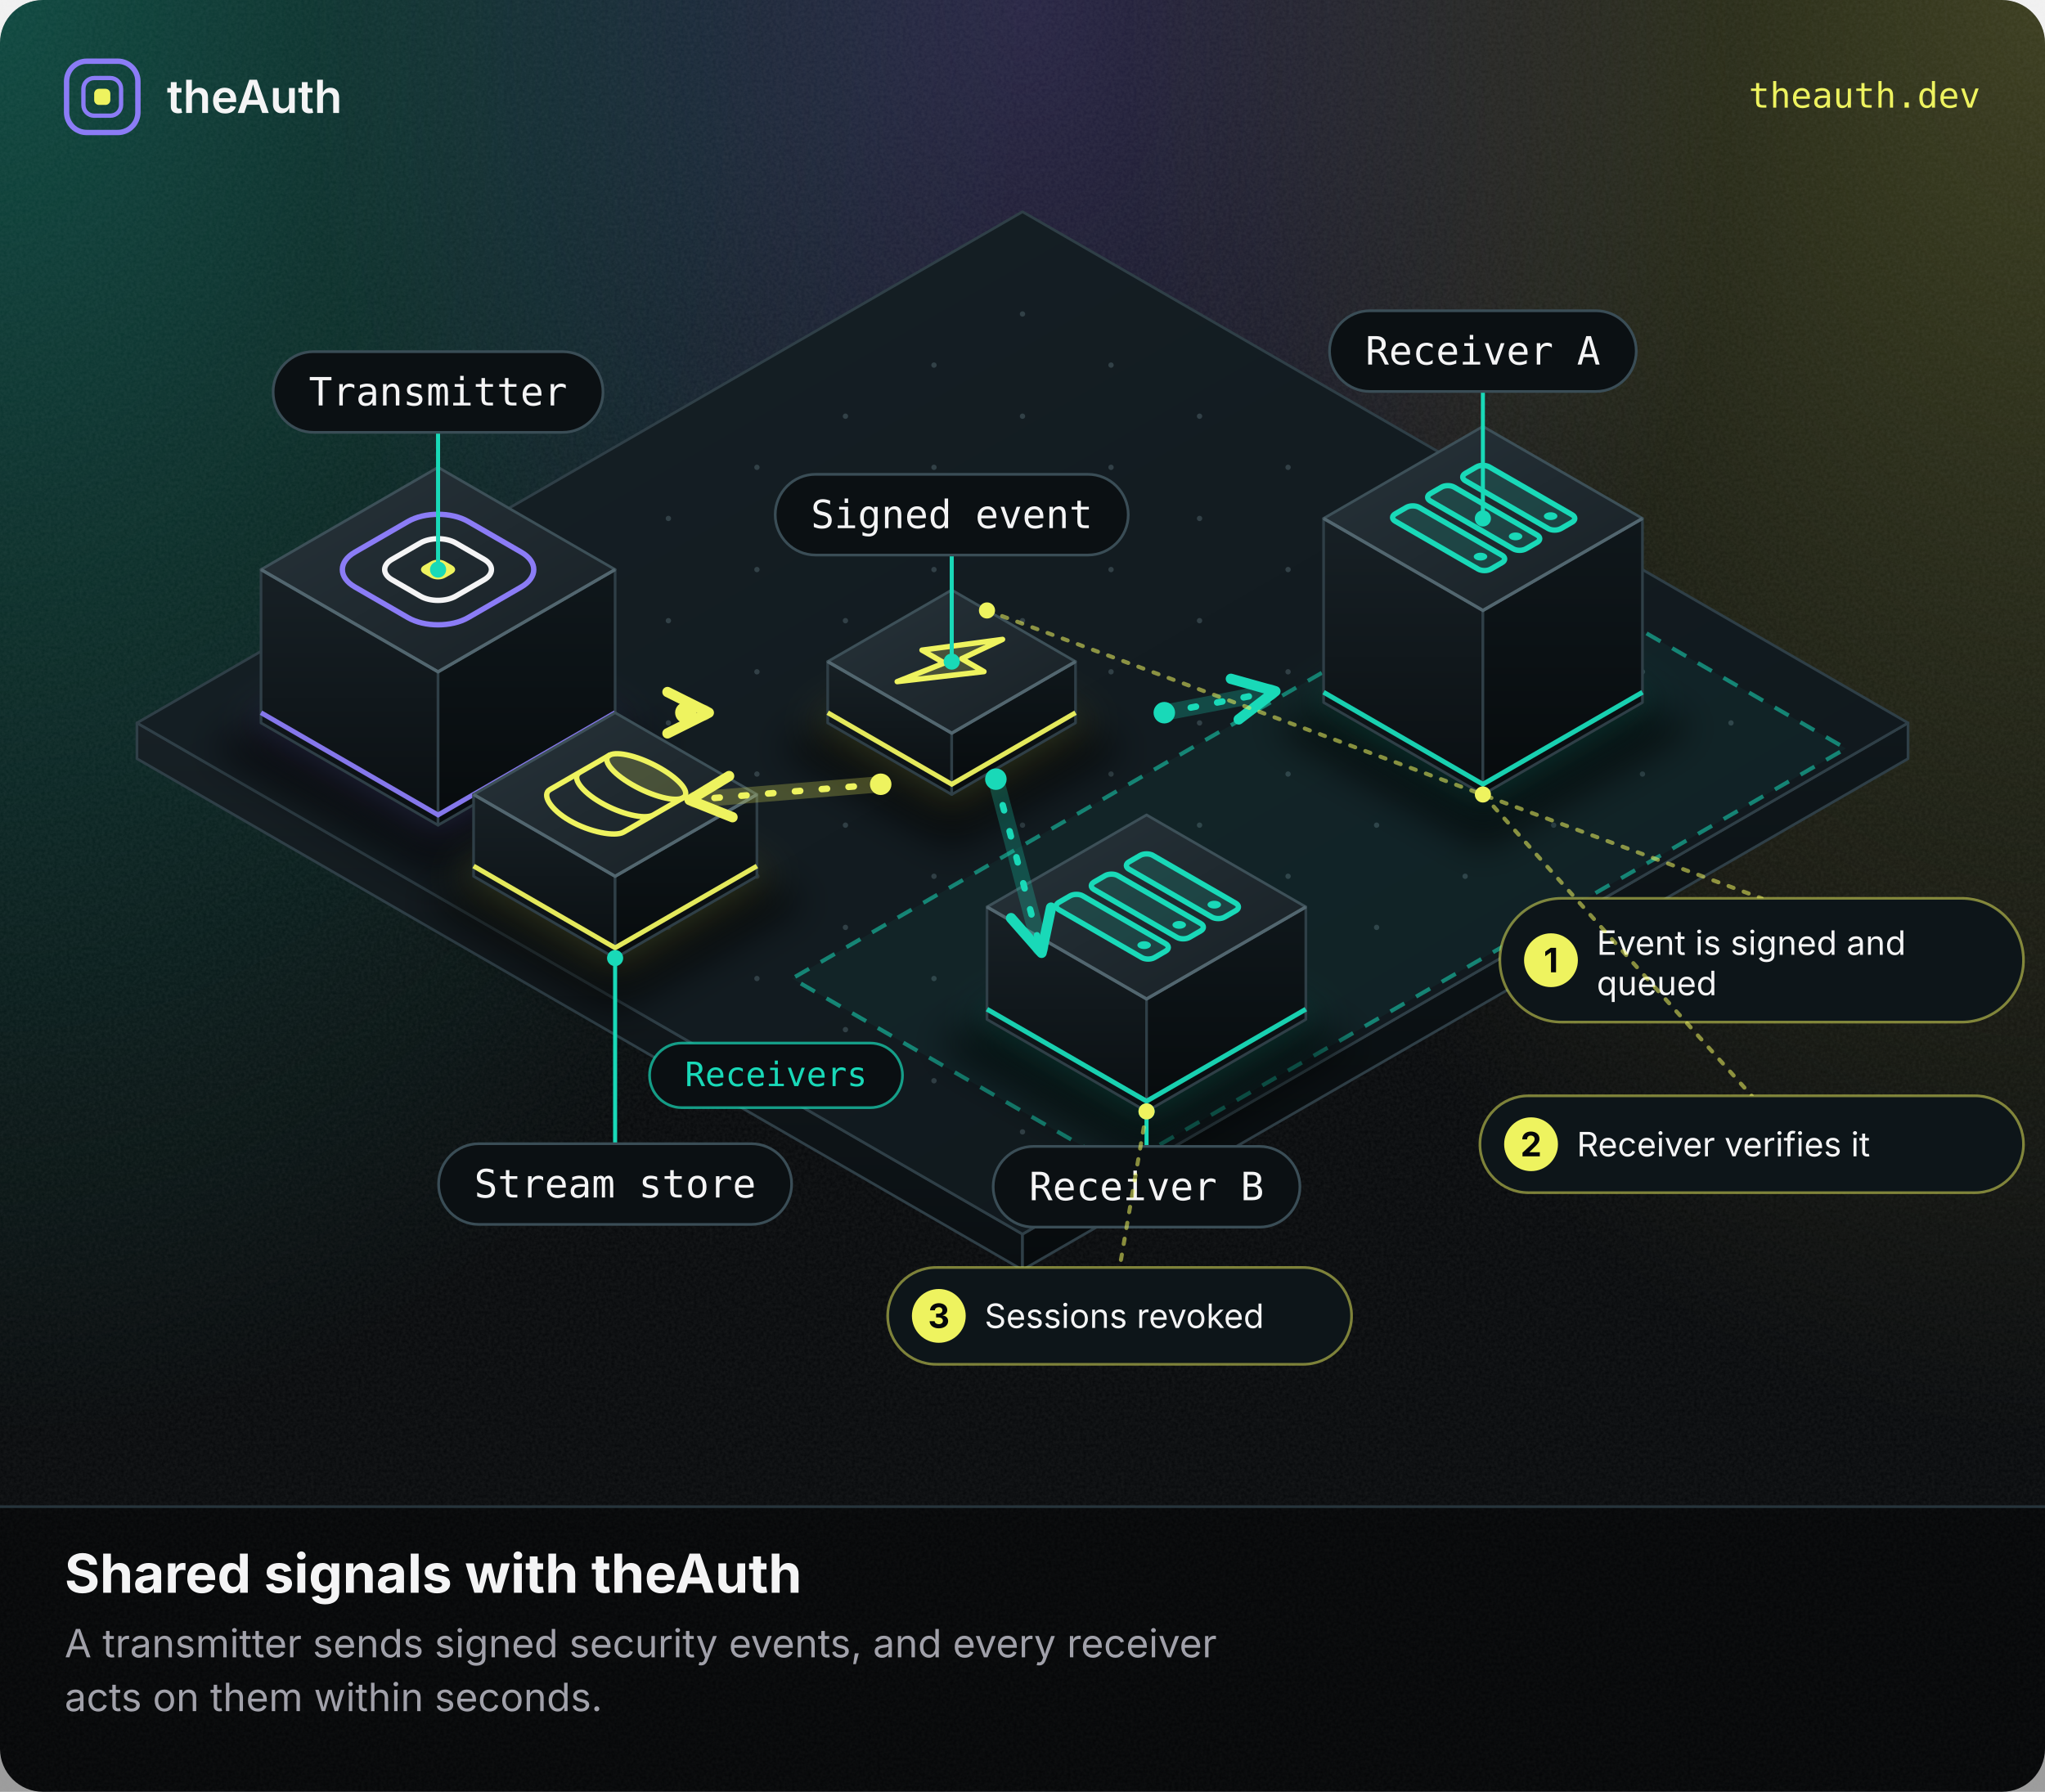
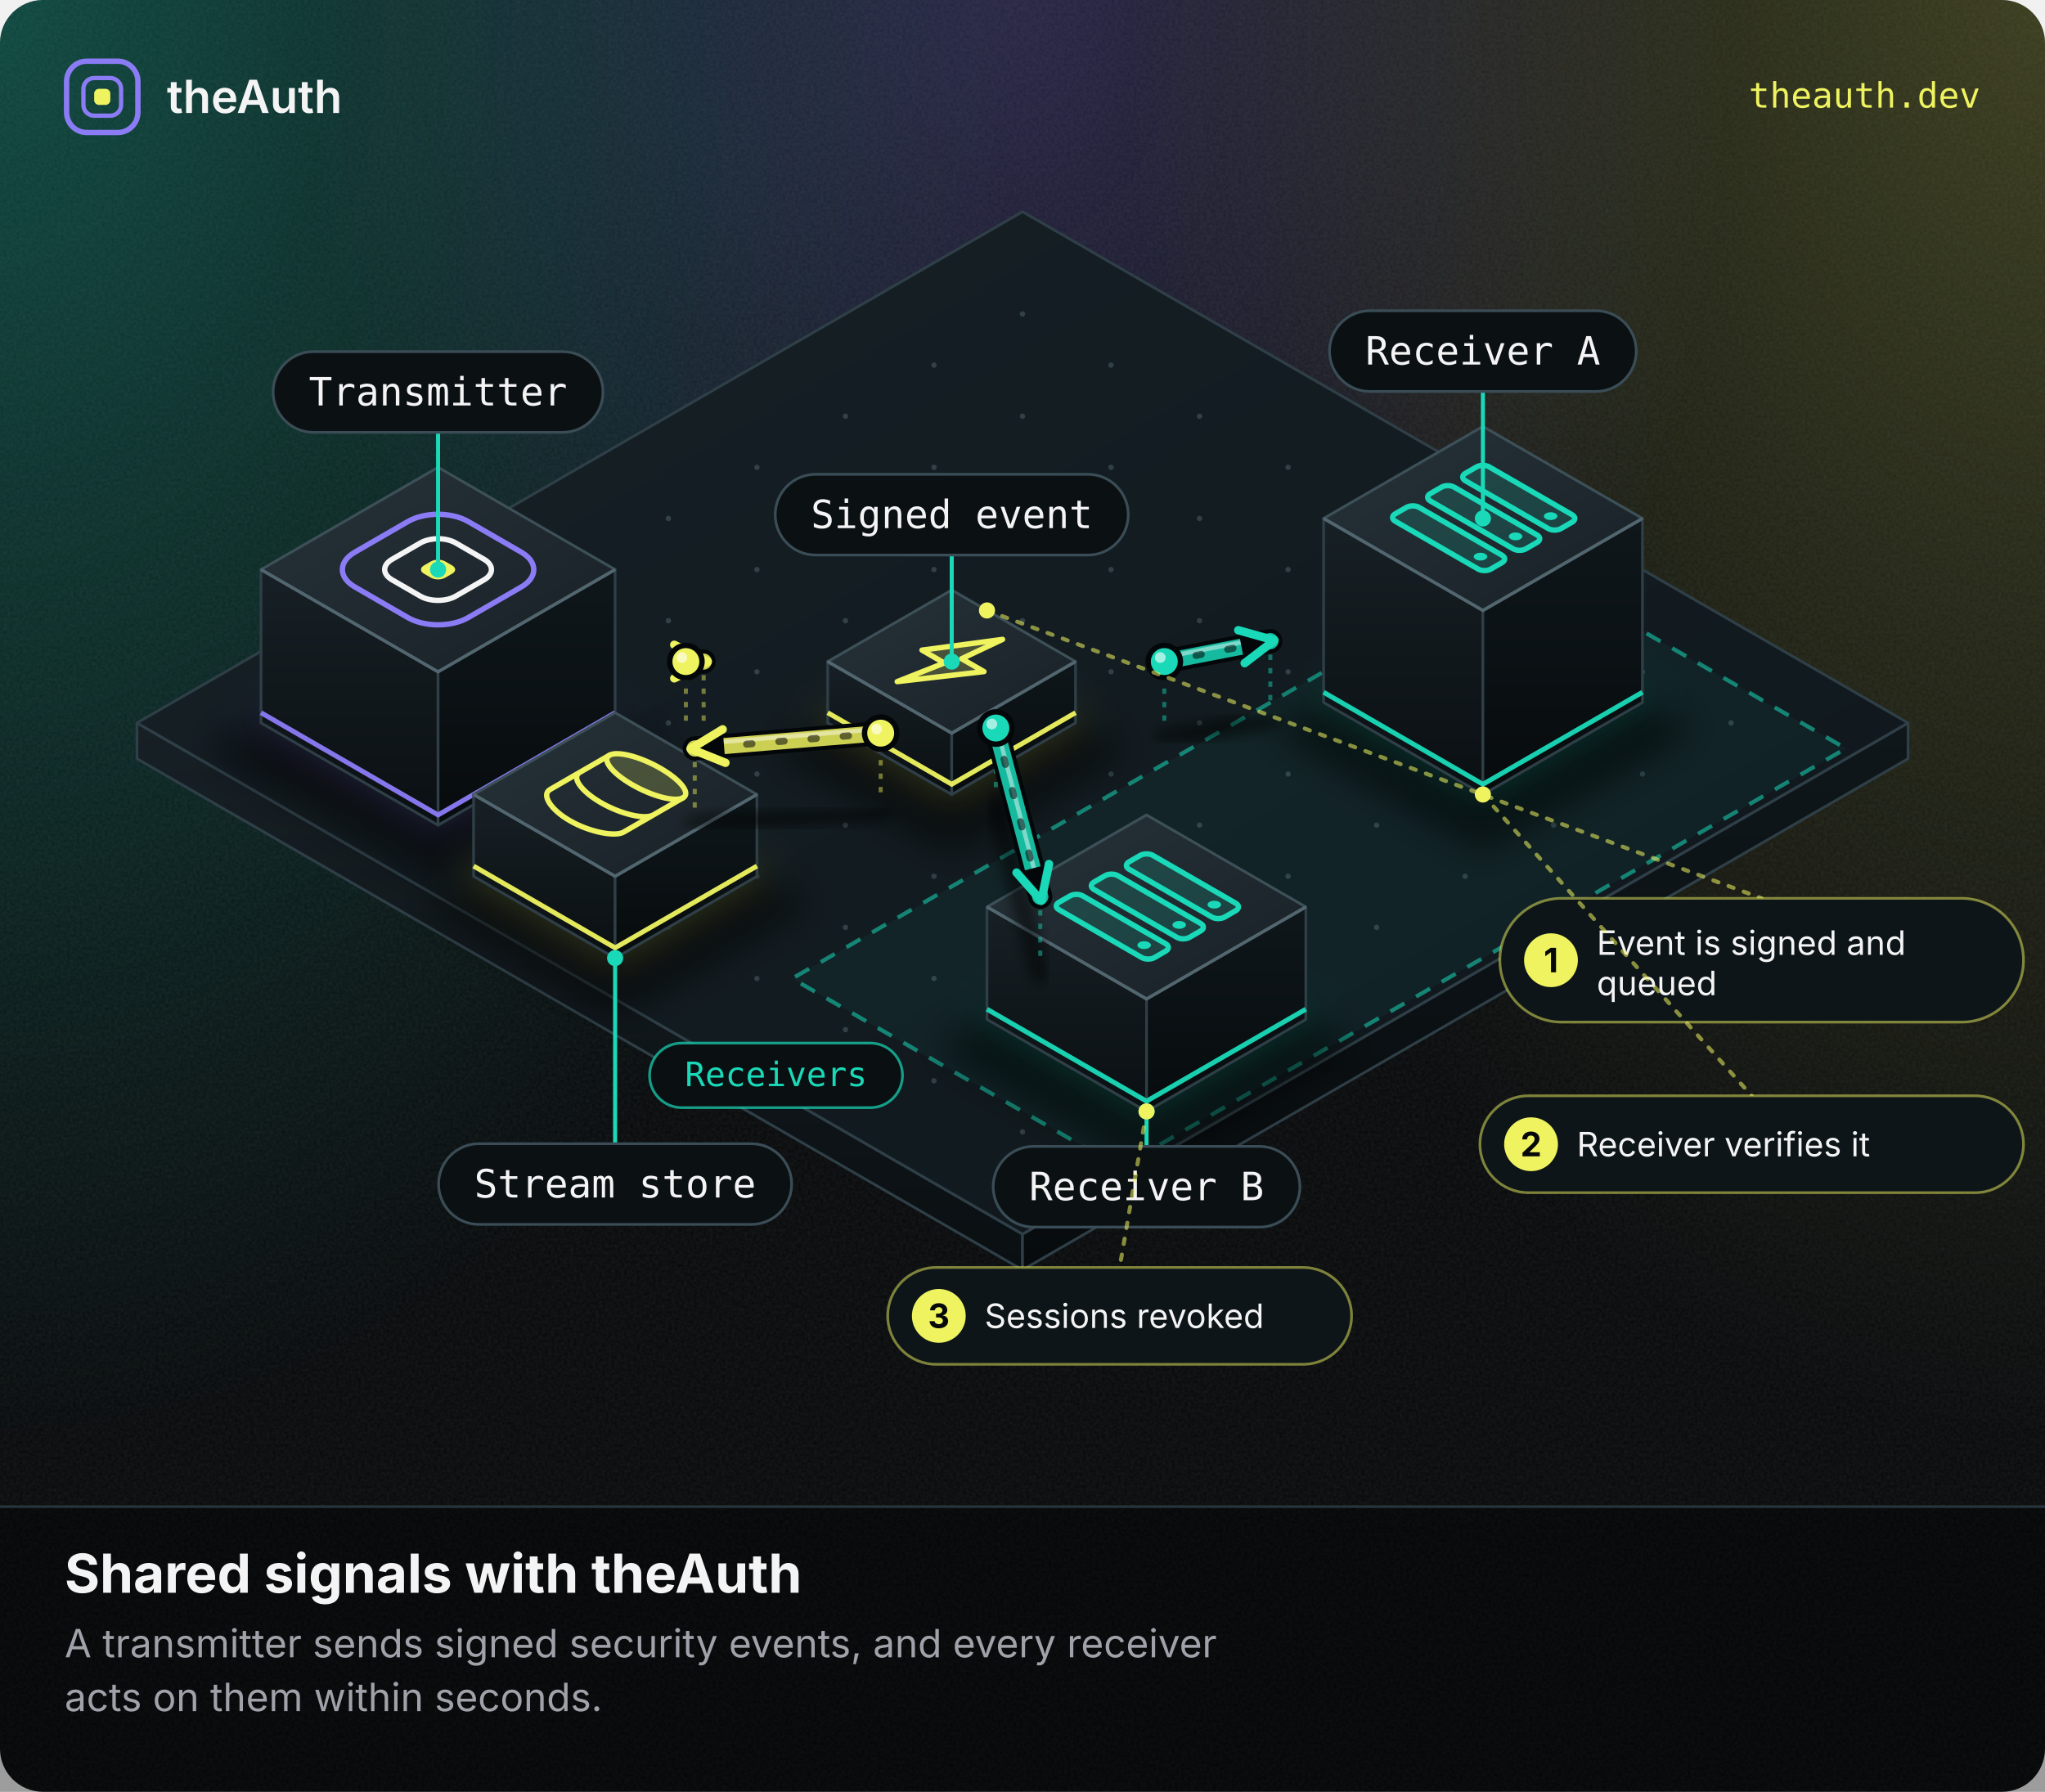
<svg xmlns="http://www.w3.org/2000/svg" viewBox="0 0 760 666" preserveAspectRatio="xMidYMid meet" role="img" aria-labelledby="t d" font-family="Inter,ui-sans-serif,system-ui,-apple-system,Segoe UI,Roboto,sans-serif">
  <defs>
    <radialGradient id="g1" cx="0" cy="0" r="1" gradientUnits="userSpaceOnUse" gradientTransform="translate(0 0) scale(380 532.8)">
      <stop stop-color="#19d9b8" stop-opacity=".30" />
      <stop offset="1" stop-color="#19d9b8" stop-opacity="0" />
    </radialGradient>
    <radialGradient id="g2" cx="0" cy="0" r="1" gradientUnits="userSpaceOnUse" gradientTransform="translate(380 0) scale(266 399.6)">
      <stop stop-color="#8b7cf6" stop-opacity=".24" />
      <stop offset="1" stop-color="#8b7cf6" stop-opacity="0" />
    </radialGradient>
    <radialGradient id="g3" cx="0" cy="0" r="1" gradientUnits="userSpaceOnUse" gradientTransform="translate(760 0) scale(342 532.8)">
      <stop stop-color="#eef35f" stop-opacity=".22" />
      <stop offset="1" stop-color="#eef35f" stop-opacity="0" />
    </radialGradient>
    <linearGradient id="tf" x1="0" y1="0" x2="1" y2="1">
      <stop stop-color="#27333a" />
      <stop offset="1" stop-color="#182025" />
    </linearGradient>
    <linearGradient id="lf" x1="0" y1="0" x2="0" y2="1">
      <stop stop-color="#172025" />
      <stop offset="1" stop-color="#0a0f12" />
    </linearGradient>
    <linearGradient id="rf" x1="0" y1="0" x2="0" y2="1">
      <stop stop-color="#0f171b" />
      <stop offset="1" stop-color="#070b0d" />
    </linearGradient>
    <linearGradient id="pf" x1="0" y1="0" x2="1" y2="1">
      <stop stop-color="#162026" />
      <stop offset="1" stop-color="#0f171b" />
    </linearGradient>
-     <marker id="mt" viewBox="0 0 10 10" refX="8" refY="5" markerWidth="8" markerHeight="8" orient="auto-start-reverse">
-       <path d="M1 1L9 5L1 9" fill="none" stroke="#19d9b8" stroke-width="2" stroke-linecap="round" stroke-linejoin="round" />
-     </marker>
-     <marker id="ml" viewBox="0 0 10 10" refX="8" refY="5" markerWidth="8" markerHeight="8" orient="auto-start-reverse">
-       <path d="M1 1L9 5L1 9" fill="none" stroke="#eef35f" stroke-width="2" stroke-linecap="round" stroke-linejoin="round" />
-     </marker>
-     <marker id="mp" viewBox="0 0 10 10" refX="8" refY="5" markerWidth="8" markerHeight="8" orient="auto-start-reverse">
-       <path d="M1 1L9 5L1 9" fill="none" stroke="#8b7cf6" stroke-width="2" stroke-linecap="round" stroke-linejoin="round" />
-     </marker>
-     <marker id="mr" viewBox="0 0 10 10" refX="8" refY="5" markerWidth="8" markerHeight="8" orient="auto-start-reverse">
-       <path d="M1 1L9 5L1 9" fill="none" stroke="#f87171" stroke-width="2" stroke-linecap="round" stroke-linejoin="round" />
+     <marker id="mt" viewBox="0 0 10 10" refX="8" refY="5" markerWidth="6" markerHeight="6" orient="auto-start-reverse">
+       <path d="M1 1L9 5L1 9" fill="#04070a" stroke="#19d9b8" stroke-width="2" stroke-linecap="round" stroke-linejoin="round" />
+     </marker>
+     <marker id="ml" viewBox="0 0 10 10" refX="8" refY="5" markerWidth="6" markerHeight="6" orient="auto-start-reverse">
+       <path d="M1 1L9 5L1 9" fill="#04070a" stroke="#eef35f" stroke-width="2" stroke-linecap="round" stroke-linejoin="round" />
+     </marker>
+     <marker id="mp" viewBox="0 0 10 10" refX="8" refY="5" markerWidth="6" markerHeight="6" orient="auto-start-reverse">
+       <path d="M1 1L9 5L1 9" fill="#04070a" stroke="#8b7cf6" stroke-width="2" stroke-linecap="round" stroke-linejoin="round" />
+     </marker>
+     <marker id="mr" viewBox="0 0 10 10" refX="8" refY="5" markerWidth="6" markerHeight="6" orient="auto-start-reverse">
+       <path d="M1 1L9 5L1 9" fill="#04070a" stroke="#f87171" stroke-width="2" stroke-linecap="round" stroke-linejoin="round" />
    </marker>
    <style>.flow{animation:flow 1.8s linear infinite}@keyframes flow{to{stroke-dashoffset:-20}}@media (prefers-reduced-motion:reduce){.flow{animation:none}}</style>
+     <filter id="sb" x="-20%" y="-20%" width="140%" height="140%">
+       <feGaussianBlur stdDeviation="2.5" />
+     </filter>
    <filter id="bl" x="-30%" y="-30%" width="160%" height="160%">
      <feGaussianBlur stdDeviation="7" />
    </filter>
    <filter id="n" x="0" y="0" width="100%" height="100%">
      <feTurbulence type="fractalNoise" baseFrequency=".85" numOctaves="2" seed="11" stitchTiles="stitch" />
      <feColorMatrix values="0 0 0 0 1  0 0 0 0 1  0 0 0 0 1  0 0 0 .7 0" />
    </filter>
  </defs>
  <rect width="760" height="666" rx="16" fill="#06080a" />
  <rect width="760" height="666" rx="16" fill="url(#g1)" />
  <rect width="760" height="666" rx="16" fill="url(#g2)" />
  <rect width="760" height="666" rx="16" fill="url(#g3)" />
  <rect width="760" height="666" rx="16" filter="url(#n)" opacity=".10" />
  <polygon points="50.9,282 380,472 380,458.7 50.9,268.7" fill="url(#lf)" stroke="#2f3f47" stroke-width="1" stroke-linejoin="round" />
  <polygon points="709.1,282 380,472 380,458.7 709.1,268.7" fill="url(#rf)" stroke="#2f3f47" stroke-width="1" stroke-linejoin="round" />
  <polygon points="380,78.7 709.1,268.7 380,458.7 50.9,268.7" fill="url(#pf)" stroke="#2f3f47" stroke-width="1" stroke-linejoin="round" />
  <circle cx="380" cy="116.7" r="1" fill="#46585f" opacity=".6" />
  <circle cx="347.1" cy="135.7" r="1" fill="#46585f" opacity=".6" />
  <circle cx="314.2" cy="154.7" r="1" fill="#46585f" opacity=".6" />
  <circle cx="281.3" cy="173.7" r="1" fill="#46585f" opacity=".6" />
  <circle cx="248.4" cy="192.7" r="1" fill="#46585f" opacity=".6" />
  <circle cx="215.5" cy="211.7" r="1" fill="#46585f" opacity=".6" />
  <circle cx="182.6" cy="230.7" r="1" fill="#46585f" opacity=".6" />
  <circle cx="149.6" cy="249.7" r="1" fill="#46585f" opacity=".6" />
  <circle cx="116.7" cy="268.7" r="1" fill="#46585f" opacity=".6" />
  <circle cx="412.9" cy="135.7" r="1" fill="#46585f" opacity=".6" />
  <circle cx="380" cy="154.7" r="1" fill="#46585f" opacity=".6" />
  <circle cx="347.1" cy="173.7" r="1" fill="#46585f" opacity=".6" />
  <circle cx="314.2" cy="192.7" r="1" fill="#46585f" opacity=".6" />
  <circle cx="281.3" cy="211.7" r="1" fill="#46585f" opacity=".6" />
  <circle cx="248.4" cy="230.7" r="1" fill="#46585f" opacity=".6" />
  <circle cx="215.5" cy="249.7" r="1" fill="#46585f" opacity=".6" />
  <circle cx="182.6" cy="268.7" r="1" fill="#46585f" opacity=".6" />
  <circle cx="149.6" cy="287.7" r="1" fill="#46585f" opacity=".6" />
  <circle cx="445.8" cy="154.7" r="1" fill="#46585f" opacity=".6" />
  <circle cx="412.9" cy="173.7" r="1" fill="#46585f" opacity=".6" />
  <circle cx="380" cy="192.7" r="1" fill="#46585f" opacity=".6" />
  <circle cx="347.1" cy="211.7" r="1" fill="#46585f" opacity=".6" />
  <circle cx="314.2" cy="230.7" r="1" fill="#46585f" opacity=".6" />
  <circle cx="281.3" cy="249.7" r="1" fill="#46585f" opacity=".6" />
  <circle cx="248.4" cy="268.7" r="1" fill="#46585f" opacity=".6" />
  <circle cx="215.5" cy="287.7" r="1" fill="#46585f" opacity=".6" />
  <circle cx="182.6" cy="306.7" r="1" fill="#46585f" opacity=".6" />
  <circle cx="478.7" cy="173.7" r="1" fill="#46585f" opacity=".6" />
  <circle cx="445.8" cy="192.7" r="1" fill="#46585f" opacity=".6" />
  <circle cx="412.9" cy="211.7" r="1" fill="#46585f" opacity=".6" />
  <circle cx="380" cy="230.7" r="1" fill="#46585f" opacity=".6" />
  <circle cx="347.1" cy="249.7" r="1" fill="#46585f" opacity=".6" />
  <circle cx="314.2" cy="268.7" r="1" fill="#46585f" opacity=".6" />
  <circle cx="281.3" cy="287.7" r="1" fill="#46585f" opacity=".6" />
  <circle cx="248.4" cy="306.7" r="1" fill="#46585f" opacity=".6" />
  <circle cx="215.5" cy="325.7" r="1" fill="#46585f" opacity=".6" />
  <circle cx="511.6" cy="192.7" r="1" fill="#46585f" opacity=".6" />
  <circle cx="478.7" cy="211.7" r="1" fill="#46585f" opacity=".6" />
  <circle cx="445.8" cy="230.7" r="1" fill="#46585f" opacity=".6" />
  <circle cx="412.9" cy="249.7" r="1" fill="#46585f" opacity=".6" />
  <circle cx="380" cy="268.7" r="1" fill="#46585f" opacity=".6" />
  <circle cx="347.1" cy="287.7" r="1" fill="#46585f" opacity=".6" />
  <circle cx="314.2" cy="306.7" r="1" fill="#46585f" opacity=".6" />
  <circle cx="281.3" cy="325.7" r="1" fill="#46585f" opacity=".6" />
  <circle cx="248.4" cy="344.7" r="1" fill="#46585f" opacity=".6" />
  <circle cx="544.5" cy="211.7" r="1" fill="#46585f" opacity=".6" />
  <circle cx="511.6" cy="230.7" r="1" fill="#46585f" opacity=".6" />
  <circle cx="478.7" cy="249.7" r="1" fill="#46585f" opacity=".6" />
  <circle cx="445.8" cy="268.7" r="1" fill="#46585f" opacity=".6" />
  <circle cx="412.9" cy="287.7" r="1" fill="#46585f" opacity=".6" />
  <circle cx="380" cy="306.7" r="1" fill="#46585f" opacity=".6" />
  <circle cx="347.1" cy="325.7" r="1" fill="#46585f" opacity=".6" />
  <circle cx="314.2" cy="344.7" r="1" fill="#46585f" opacity=".6" />
  <circle cx="281.3" cy="363.7" r="1" fill="#46585f" opacity=".6" />
  <circle cx="577.4" cy="230.7" r="1" fill="#46585f" opacity=".6" />
  <circle cx="544.5" cy="249.7" r="1" fill="#46585f" opacity=".6" />
  <circle cx="511.6" cy="268.7" r="1" fill="#46585f" opacity=".6" />
  <circle cx="478.7" cy="287.7" r="1" fill="#46585f" opacity=".6" />
  <circle cx="445.8" cy="306.7" r="1" fill="#46585f" opacity=".6" />
  <circle cx="412.9" cy="325.7" r="1" fill="#46585f" opacity=".6" />
  <circle cx="380" cy="344.7" r="1" fill="#46585f" opacity=".6" />
  <circle cx="347.1" cy="363.7" r="1" fill="#46585f" opacity=".6" />
  <circle cx="314.2" cy="382.7" r="1" fill="#46585f" opacity=".6" />
  <circle cx="610.4" cy="249.7" r="1" fill="#46585f" opacity=".6" />
  <circle cx="577.4" cy="268.7" r="1" fill="#46585f" opacity=".6" />
  <circle cx="544.5" cy="287.7" r="1" fill="#46585f" opacity=".6" />
  <circle cx="511.6" cy="306.7" r="1" fill="#46585f" opacity=".6" />
  <circle cx="478.7" cy="325.7" r="1" fill="#46585f" opacity=".6" />
  <circle cx="445.8" cy="344.7" r="1" fill="#46585f" opacity=".6" />
  <circle cx="412.9" cy="363.7" r="1" fill="#46585f" opacity=".6" />
  <circle cx="380" cy="382.7" r="1" fill="#46585f" opacity=".6" />
  <circle cx="347.1" cy="401.7" r="1" fill="#46585f" opacity=".6" />
  <circle cx="643.3" cy="268.7" r="1" fill="#46585f" opacity=".6" />
  <circle cx="610.4" cy="287.7" r="1" fill="#46585f" opacity=".6" />
  <circle cx="577.4" cy="306.7" r="1" fill="#46585f" opacity=".6" />
  <circle cx="544.5" cy="325.7" r="1" fill="#46585f" opacity=".6" />
  <circle cx="511.6" cy="344.7" r="1" fill="#46585f" opacity=".6" />
  <circle cx="478.7" cy="363.7" r="1" fill="#46585f" opacity=".6" />
  <circle cx="445.8" cy="382.7" r="1" fill="#46585f" opacity=".6" />
  <circle cx="412.9" cy="401.7" r="1" fill="#46585f" opacity=".6" />
  <circle cx="380" cy="420.7" r="1" fill="#46585f" opacity=".6" />
  <polygon points="564.3,207.9 686,278.2 416.2,434 294.4,363.7" fill="#19d9b8" fill-opacity=".05" stroke="#19d9b8" stroke-opacity=".55" stroke-width="1.5" stroke-dasharray="6 5" stroke-linejoin="round" />
  <polygon points="162.8,229.6 247.1,278.2 162.8,326.8 78.6,278.2" fill="#000" opacity=".6" filter="url(#bl)" />
  <polygon points="162.8,226.9 235.2,268.7 162.8,310.5 90.4,268.7" fill="#8b7cf6" opacity=".16" filter="url(#bl)" />
  <polygon points="97,268.7 162.8,306.7 162.8,249.7 97,211.7" fill="url(#lf)" stroke="#2f3f47" stroke-width="1" stroke-linejoin="round" />
  <polygon points="228.6,268.7 162.8,306.7 162.8,249.7 228.6,211.7" fill="url(#rf)" stroke="#2f3f47" stroke-width="1" stroke-linejoin="round" />
  <polygon points="162.8,173.7 228.6,211.7 162.8,249.7 97,211.7" fill="url(#tf)" stroke="#3d5058" stroke-width="1" stroke-linejoin="round" />
  <polyline points="97,211.7 162.8,249.7 228.6,211.7" fill="none" stroke="#52666f" stroke-width="1.2" />
  <polyline points="97,264.9 162.8,302.9 228.6,264.9" fill="none" stroke="#8b7cf6" stroke-width="1.8" opacity=".95" />
  <g transform="matrix(65.816 38 -65.816 38 162.8 173.7)" fill="none" stroke-width="2" stroke-linecap="round" stroke-linejoin="round" style="vector-effect:non-scaling-stroke">
    <rect vector-effect="non-scaling-stroke" x=".18" y=".18" width=".64" height=".64" rx=".17" fill="none" stroke="#8b7cf6" />
    <rect vector-effect="non-scaling-stroke" x=".32" y=".32" width=".36" height=".36" rx=".1" fill="none" stroke="#f4f4f5" />
    <rect vector-effect="non-scaling-stroke" x=".44" y=".44" width=".12" height=".12" rx=".04" fill="#eef35f" stroke="none" />
  </g>
  <polygon points="353.7,241 418.2,278.2 353.7,315.4 289.2,278.2" fill="#000" opacity=".6" filter="url(#bl)" />
  <polygon points="353.7,238.3 406.3,268.7 353.7,299.1 301,268.7" fill="#eef35f" opacity=".16" filter="url(#bl)" />
  <polygon points="307.6,268.7 353.7,295.3 353.7,272.5 307.6,245.9" fill="url(#lf)" stroke="#2f3f47" stroke-width="1" stroke-linejoin="round" />
  <polygon points="399.7,268.7 353.7,295.3 353.7,272.5 399.7,245.9" fill="url(#rf)" stroke="#2f3f47" stroke-width="1" stroke-linejoin="round" />
  <polygon points="353.7,219.3 399.7,245.9 353.7,272.5 307.6,245.9" fill="url(#tf)" stroke="#3d5058" stroke-width="1" stroke-linejoin="round" />
  <polyline points="307.6,245.9 353.7,272.5 399.7,245.9" fill="none" stroke="#52666f" stroke-width="1.2" />
  <polyline points="307.6,264.9 353.7,291.5 399.7,264.9" fill="none" stroke="#eef35f" stroke-width="1.8" opacity=".95" />
  <g transform="matrix(46.071 26.6 -46.071 26.6 353.7 219.3)" fill="none" stroke-width="2" stroke-linecap="round" stroke-linejoin="round" style="vector-effect:non-scaling-stroke">
    <path vector-effect="non-scaling-stroke" d="M.55 .14L.3 .54H.48L.42 .86L.7 .44H.52Z" fill="#eef35f" fill-opacity=".2" stroke="#eef35f" />
  </g>
  <polygon points="551.1,225.8 628.8,270.6 551.1,315.4 473.5,270.6" fill="#000" opacity=".6" filter="url(#bl)" />
  <polygon points="551.1,223.1 616.9,261.1 551.1,299.1 485.3,261.1" fill="#19d9b8" opacity=".16" filter="url(#bl)" />
  <polygon points="491.9,261.1 551.1,295.3 551.1,226.9 491.9,192.7" fill="url(#lf)" stroke="#2f3f47" stroke-width="1" stroke-linejoin="round" />
  <polygon points="610.4,261.1 551.1,295.3 551.1,226.9 610.4,192.7" fill="url(#rf)" stroke="#2f3f47" stroke-width="1" stroke-linejoin="round" />
  <polygon points="551.1,158.5 610.4,192.7 551.1,226.9 491.9,192.7" fill="url(#tf)" stroke="#3d5058" stroke-width="1" stroke-linejoin="round" />
  <polyline points="491.9,192.7 551.1,226.9 610.4,192.7" fill="none" stroke="#52666f" stroke-width="1.2" />
  <polyline points="491.9,257.3 551.1,291.5 610.4,257.3" fill="none" stroke="#19d9b8" stroke-width="1.8" opacity=".95" />
  <g transform="matrix(59.234 34.2 -59.234 34.2 551.1 158.5)" fill="none" stroke-width="2" stroke-linecap="round" stroke-linejoin="round" style="vector-effect:non-scaling-stroke">
    <rect vector-effect="non-scaling-stroke" x=".2" y="0.2" width=".6" height=".15" rx=".04" fill="#19d9b8" fill-opacity=".16" stroke="#19d9b8" />
    <circle vector-effect="non-scaling-stroke" cx=".7" cy="0.275" r=".03" fill="#19d9b8" stroke="none" />
    <rect vector-effect="non-scaling-stroke" x=".2" y="0.42" width=".6" height=".15" rx=".04" fill="#19d9b8" fill-opacity=".16" stroke="#19d9b8" />
    <circle vector-effect="non-scaling-stroke" cx=".7" cy="0.495" r=".03" fill="#19d9b8" stroke="none" />
    <rect vector-effect="non-scaling-stroke" x=".2" y="0.64" width=".6" height=".15" rx=".04" fill="#19d9b8" fill-opacity=".16" stroke="#19d9b8" />
    <circle vector-effect="non-scaling-stroke" cx=".7" cy="0.715" r=".03" fill="#19d9b8" stroke="none" />
  </g>
  <polygon points="426.1,343.6 503.7,388.4 426.1,433.2 348.4,388.4" fill="#000" opacity=".6" filter="url(#bl)" />
  <polygon points="426.1,340.9 491.9,378.9 426.1,416.9 360.3,378.9" fill="#19d9b8" opacity=".16" filter="url(#bl)" />
  <polygon points="366.8,378.9 426.1,413.1 426.1,371.3 366.8,337.1" fill="url(#lf)" stroke="#2f3f47" stroke-width="1" stroke-linejoin="round" />
  <polygon points="485.3,378.9 426.1,413.1 426.1,371.3 485.3,337.1" fill="url(#rf)" stroke="#2f3f47" stroke-width="1" stroke-linejoin="round" />
  <polygon points="426.1,302.9 485.3,337.1 426.1,371.3 366.8,337.1" fill="url(#tf)" stroke="#3d5058" stroke-width="1" stroke-linejoin="round" />
  <polyline points="366.8,337.1 426.1,371.3 485.3,337.1" fill="none" stroke="#52666f" stroke-width="1.2" />
  <polyline points="366.8,375.1 426.1,409.3 485.3,375.1" fill="none" stroke="#19d9b8" stroke-width="1.8" opacity=".95" />
  <g transform="matrix(59.234 34.2 -59.234 34.2 426.1 302.9)" fill="none" stroke-width="2" stroke-linecap="round" stroke-linejoin="round" style="vector-effect:non-scaling-stroke">
    <rect vector-effect="non-scaling-stroke" x=".2" y="0.2" width=".6" height=".15" rx=".04" fill="#19d9b8" fill-opacity=".16" stroke="#19d9b8" />
    <circle vector-effect="non-scaling-stroke" cx=".7" cy="0.275" r=".03" fill="#19d9b8" stroke="none" />
    <rect vector-effect="non-scaling-stroke" x=".2" y="0.42" width=".6" height=".15" rx=".04" fill="#19d9b8" fill-opacity=".16" stroke="#19d9b8" />
    <circle vector-effect="non-scaling-stroke" cx=".7" cy="0.495" r=".03" fill="#19d9b8" stroke="none" />
    <rect vector-effect="non-scaling-stroke" x=".2" y="0.64" width=".6" height=".15" rx=".04" fill="#19d9b8" fill-opacity=".16" stroke="#19d9b8" />
    <circle vector-effect="non-scaling-stroke" cx=".7" cy="0.715" r=".03" fill="#19d9b8" stroke="none" />
  </g>
-   <polyline points="254.9,264.9 261.5,264.9" fill="none" stroke="#eef35f" stroke-opacity=".25" stroke-width="6" stroke-linecap="round" stroke-linejoin="round" />
-   <polyline class="flow" points="254.9,264.9 261.5,264.9" fill="none" stroke="#eef35f" stroke-width="2.4" stroke-dasharray="2 8" stroke-linecap="round" stroke-linejoin="round" marker-end="url(#ml)" />
-   <circle cx="254.9" cy="264.9" r="4" fill="#eef35f" />
-   <polyline points="432.7,264.9 472.1,257.3" fill="none" stroke="#19d9b8" stroke-opacity=".25" stroke-width="6" stroke-linecap="round" stroke-linejoin="round" />
-   <polyline class="flow" points="432.7,264.9 472.1,257.3" fill="none" stroke="#19d9b8" stroke-width="2.4" stroke-dasharray="2 8" stroke-linecap="round" stroke-linejoin="round" marker-end="url(#mt)" />
-   <circle cx="432.7" cy="264.9" r="4" fill="#19d9b8" />
-   <polyline points="370.1,289.6 386.6,352.3" fill="none" stroke="#19d9b8" stroke-opacity=".25" stroke-width="6" stroke-linecap="round" stroke-linejoin="round" />
-   <polyline class="flow" points="370.1,289.6 386.6,352.3" fill="none" stroke="#19d9b8" stroke-width="2.4" stroke-dasharray="2 8" stroke-linecap="round" stroke-linejoin="round" marker-end="url(#mt)" />
-   <circle cx="370.1" cy="289.6" r="4" fill="#19d9b8" />
+   <polyline points="254.9,274.8 261.5,274.8" fill="none" stroke="#000" stroke-opacity=".5" stroke-width="7" stroke-linecap="round" stroke-linejoin="round" filter="url(#sb)" />
+   <line x1="254.9" y1="245.9" x2="254.9" y2="268.7" stroke="#eef35f" stroke-opacity=".45" stroke-width="1.5" stroke-dasharray="2 3" />
+   <line x1="261.5" y1="245.9" x2="261.5" y2="268.7" stroke="#eef35f" stroke-opacity=".45" stroke-width="1.5" stroke-dasharray="2 3" />
+   <polyline points="254.9,245.9 261.5,245.9" fill="none" stroke="#04070a" stroke-width="9" stroke-linecap="round" stroke-linejoin="round" />
+   <polyline points="254.9,245.9 261.5,245.9" fill="none" stroke="#eef35f" stroke-opacity=".85" stroke-width="6" stroke-linecap="round" stroke-linejoin="round" />
+   <polyline points="254.9,244.3 261.5,244.3" fill="none" stroke="#fff" stroke-opacity=".45" stroke-width="1.6" stroke-linecap="round" stroke-linejoin="round" />
+   <polyline class="flow" points="254.9,245.9 261.5,245.9" fill="none" stroke="#04070a" stroke-opacity=".55" stroke-width="2.6" stroke-dasharray="2 10" stroke-linecap="round" stroke-linejoin="round" marker-end="url(#ml)" />
+   <circle cx="254.9" cy="245.9" r="6" fill="#eef35f" stroke="#04070a" stroke-width="2" />
+   <circle cx="253.4" cy="244.4" r="2" fill="#fff" fill-opacity=".6" />
+   <polyline points="432.7,274.8 472.1,267.2" fill="none" stroke="#000" stroke-opacity=".5" stroke-width="7" stroke-linecap="round" stroke-linejoin="round" filter="url(#sb)" />
+   <line x1="432.7" y1="245.9" x2="432.7" y2="268.7" stroke="#19d9b8" stroke-opacity=".45" stroke-width="1.5" stroke-dasharray="2 3" />
+   <line x1="472.1" y1="238.3" x2="472.1" y2="261.1" stroke="#19d9b8" stroke-opacity=".45" stroke-width="1.5" stroke-dasharray="2 3" />
+   <polyline points="432.7,245.9 472.1,238.3" fill="none" stroke="#04070a" stroke-width="9" stroke-linecap="round" stroke-linejoin="round" />
+   <polyline points="432.7,245.9 472.1,238.3" fill="none" stroke="#19d9b8" stroke-opacity=".85" stroke-width="6" stroke-linecap="round" stroke-linejoin="round" />
+   <polyline points="432.7,244.3 472.1,236.7" fill="none" stroke="#fff" stroke-opacity=".45" stroke-width="1.6" stroke-linecap="round" stroke-linejoin="round" />
+   <polyline class="flow" points="432.7,245.9 472.1,238.3" fill="none" stroke="#04070a" stroke-opacity=".55" stroke-width="2.6" stroke-dasharray="2 10" stroke-linecap="round" stroke-linejoin="round" marker-end="url(#mt)" />
+   <circle cx="432.7" cy="245.9" r="6" fill="#19d9b8" stroke="#04070a" stroke-width="2" />
+   <circle cx="431.2" cy="244.4" r="2" fill="#fff" fill-opacity=".6" />
+   <polyline points="370.1,299.5 386.6,362.2" fill="none" stroke="#000" stroke-opacity=".5" stroke-width="7" stroke-linecap="round" stroke-linejoin="round" filter="url(#sb)" />
+   <line x1="370.1" y1="270.6" x2="370.1" y2="293.4" stroke="#19d9b8" stroke-opacity=".45" stroke-width="1.5" stroke-dasharray="2 3" />
+   <line x1="386.6" y1="333.3" x2="386.6" y2="356.1" stroke="#19d9b8" stroke-opacity=".45" stroke-width="1.5" stroke-dasharray="2 3" />
+   <polyline points="370.1,270.6 386.6,333.3" fill="none" stroke="#04070a" stroke-width="9" stroke-linecap="round" stroke-linejoin="round" />
+   <polyline points="370.1,270.6 386.6,333.3" fill="none" stroke="#19d9b8" stroke-opacity=".85" stroke-width="6" stroke-linecap="round" stroke-linejoin="round" />
+   <polyline points="370.1,269 386.6,331.7" fill="none" stroke="#fff" stroke-opacity=".45" stroke-width="1.6" stroke-linecap="round" stroke-linejoin="round" />
+   <polyline class="flow" points="370.1,270.6 386.6,333.3" fill="none" stroke="#04070a" stroke-opacity=".55" stroke-width="2.6" stroke-dasharray="2 10" stroke-linecap="round" stroke-linejoin="round" marker-end="url(#mt)" />
+   <circle cx="370.1" cy="270.6" r="6" fill="#19d9b8" stroke="#04070a" stroke-width="2" />
+   <circle cx="368.6" cy="269.1" r="2" fill="#fff" fill-opacity=".6" />
  <polygon points="228.6,294.2 299.7,335.2 228.6,376.2 157.5,335.2" fill="#000" opacity=".6" filter="url(#bl)" />
  <polygon points="228.6,291.5 287.9,325.7 228.6,359.9 169.4,325.7" fill="#eef35f" opacity=".16" filter="url(#bl)" />
  <polygon points="176,325.7 228.6,356.1 228.6,325.7 176,295.3" fill="url(#lf)" stroke="#2f3f47" stroke-width="1" stroke-linejoin="round" />
  <polygon points="281.3,325.7 228.6,356.1 228.6,325.7 281.3,295.3" fill="url(#rf)" stroke="#2f3f47" stroke-width="1" stroke-linejoin="round" />
  <polygon points="228.6,264.9 281.3,295.3 228.6,325.7 176,295.3" fill="url(#tf)" stroke="#3d5058" stroke-width="1" stroke-linejoin="round" />
  <polyline points="176,295.3 228.6,325.7 281.3,295.3" fill="none" stroke="#52666f" stroke-width="1.2" />
  <polyline points="176,321.9 228.6,352.3 281.3,321.9" fill="none" stroke="#eef35f" stroke-width="1.8" opacity=".95" />
  <g transform="matrix(52.653 30.4 -52.653 30.4 228.6 264.9)" fill="none" stroke-width="2" stroke-linecap="round" stroke-linejoin="round" style="vector-effect:non-scaling-stroke">
    <ellipse vector-effect="non-scaling-stroke" cx=".5" cy=".28" rx=".26" ry=".1" fill="#eef35f" fill-opacity=".2" stroke="#eef35f" />
    <path vector-effect="non-scaling-stroke" d="M.24 .28V.7C.24 .76 .36 .82 .5 .82S.76 .76 .76 .7V.28M.24 .49C.24 .55 .36 .6 .5 .6S.76 .55 .76 .49" stroke="#eef35f" />
  </g>
-   <polyline points="327.3,291.5 258.2,297.2" fill="none" stroke="#eef35f" stroke-opacity=".25" stroke-width="6" stroke-linecap="round" stroke-linejoin="round" />
-   <polyline class="flow" points="327.3,291.5 258.2,297.2" fill="none" stroke="#eef35f" stroke-width="2.4" stroke-dasharray="2 8" stroke-linecap="round" stroke-linejoin="round" marker-end="url(#ml)" />
-   <circle cx="327.3" cy="291.5" r="4" fill="#eef35f" />
+   <polyline points="327.3,301.4 258.2,307.1" fill="none" stroke="#000" stroke-opacity=".5" stroke-width="7" stroke-linecap="round" stroke-linejoin="round" filter="url(#sb)" />
+   <line x1="327.3" y1="272.5" x2="327.3" y2="295.3" stroke="#eef35f" stroke-opacity=".45" stroke-width="1.5" stroke-dasharray="2 3" />
+   <line x1="258.2" y1="278.2" x2="258.2" y2="301" stroke="#eef35f" stroke-opacity=".45" stroke-width="1.5" stroke-dasharray="2 3" />
+   <polyline points="327.3,272.5 258.2,278.2" fill="none" stroke="#04070a" stroke-width="9" stroke-linecap="round" stroke-linejoin="round" />
+   <polyline points="327.3,272.5 258.2,278.2" fill="none" stroke="#eef35f" stroke-opacity=".85" stroke-width="6" stroke-linecap="round" stroke-linejoin="round" />
+   <polyline points="327.3,270.9 258.2,276.6" fill="none" stroke="#fff" stroke-opacity=".45" stroke-width="1.6" stroke-linecap="round" stroke-linejoin="round" />
+   <polyline class="flow" points="327.3,272.5 258.2,278.2" fill="none" stroke="#04070a" stroke-opacity=".55" stroke-width="2.6" stroke-dasharray="2 10" stroke-linecap="round" stroke-linejoin="round" marker-end="url(#ml)" />
+   <circle cx="327.3" cy="272.5" r="6" fill="#eef35f" stroke="#04070a" stroke-width="2" />
+   <circle cx="325.8" cy="271" r="2" fill="#fff" fill-opacity=".6" />
  <rect x="241.4" y="387.7" width="94" height="24" rx="12" fill="#0a0f12" stroke="#19d9b8" stroke-opacity=".7" />
  <text x="288.4" y="403.7" text-anchor="middle" font-size="12.5" fill="#19d9b8" font-family="ui-monospace,JetBrains Mono,Menlo,Consolas,monospace">Receivers</text>
  <line x1="162.8" y1="160.7" x2="162.8" y2="211.7" stroke="#19d9b8" stroke-width="1.5" />
  <circle cx="162.8" cy="211.7" r="3" fill="#19d9b8" />
  <rect x="101.5" y="130.7" width="122.6" height="30" rx="15" fill="#0b1013" stroke="#3a4d56" />
  <text x="162.8" y="150.7" text-anchor="middle" font-size="14.5" fill="#f4f4f5" font-family="ui-monospace,JetBrains Mono,Menlo,Consolas,monospace">Transmitter</text>
  <line x1="353.7" y1="206.3" x2="353.7" y2="245.9" stroke="#19d9b8" stroke-width="1.5" />
  <circle cx="353.7" cy="245.9" r="3" fill="#19d9b8" />
  <rect x="288.1" y="176.3" width="131.2" height="30" rx="15" fill="#0b1013" stroke="#3a4d56" />
  <text x="353.7" y="196.3" text-anchor="middle" font-size="14.5" fill="#f4f4f5" font-family="ui-monospace,JetBrains Mono,Menlo,Consolas,monospace">Signed event</text>
  <line x1="551.1" y1="145.5" x2="551.1" y2="192.7" stroke="#19d9b8" stroke-width="1.5" />
  <circle cx="551.1" cy="192.7" r="3" fill="#19d9b8" />
  <rect x="494.1" y="115.5" width="114" height="30" rx="15" fill="#0b1013" stroke="#3a4d56" />
  <text x="551.1" y="135.5" text-anchor="middle" font-size="14.5" fill="#f4f4f5" font-family="ui-monospace,JetBrains Mono,Menlo,Consolas,monospace">Receiver A</text>
  <line x1="426.1" y1="413.1" x2="426.1" y2="426.1" stroke="#19d9b8" stroke-width="1.5" />
  <circle cx="426.1" cy="413.1" r="3" fill="#19d9b8" />
  <rect x="369.1" y="426.1" width="114" height="30" rx="15" fill="#0b1013" stroke="#3a4d56" />
  <text x="426.1" y="446.1" text-anchor="middle" font-size="14.5" fill="#f4f4f5" font-family="ui-monospace,JetBrains Mono,Menlo,Consolas,monospace">Receiver B</text>
  <line x1="228.6" y1="356.1" x2="228.6" y2="425.1" stroke="#19d9b8" stroke-width="1.5" />
  <circle cx="228.6" cy="356.1" r="3" fill="#19d9b8" />
  <rect x="163" y="425.1" width="131.2" height="30" rx="15" fill="#0b1013" stroke="#3a4d56" />
  <text x="228.6" y="445.1" text-anchor="middle" font-size="14.5" fill="#f4f4f5" font-family="ui-monospace,JetBrains Mono,Menlo,Consolas,monospace">Stream store</text>
  <path d="M366.8 226.9L654.7 333.9" stroke="#eef35f" stroke-opacity=".55" stroke-width="1.5" stroke-dasharray="2 4" stroke-linecap="round" />
  <circle cx="366.8" cy="226.9" r="3" fill="#eef35f" />
  <rect x="557.4" y="333.9" width="194.6" height="46" rx="23" fill="#0d1519" stroke="#eef35f" stroke-opacity=".5" />
  <circle cx="576.4" cy="356.9" r="10" fill="#eef35f" />
  <text x="576.4" y="361.4" text-anchor="middle" font-size="12.5" font-weight="700" fill="#06080a">1</text>
  <text x="593.4" y="354.9" font-size="12.5" fill="#f4f4f5">Event is signed and</text>
  <text x="593.4" y="369.9" font-size="12.5" fill="#f4f4f5">queued</text>
  <path d="M551.1 295.3L651 407.3" stroke="#eef35f" stroke-opacity=".55" stroke-width="1.5" stroke-dasharray="2 4" stroke-linecap="round" />
  <circle cx="551.1" cy="295.3" r="3" fill="#eef35f" />
  <rect x="550" y="407.3" width="202" height="36" rx="18" fill="#0d1519" stroke="#eef35f" stroke-opacity=".5" />
  <circle cx="569" cy="425.3" r="10" fill="#eef35f" />
  <text x="569" y="429.8" text-anchor="middle" font-size="12.5" font-weight="700" fill="#06080a">2</text>
  <text x="586" y="429.8" font-size="12.5" fill="#f4f4f5">Receiver verifies it</text>
  <path d="M426.1 413.1L416.1 471.1" stroke="#eef35f" stroke-opacity=".55" stroke-width="1.5" stroke-dasharray="2 4" stroke-linecap="round" />
  <circle cx="426.1" cy="413.1" r="3" fill="#eef35f" />
  <rect x="329.9" y="471.1" width="172.4" height="36" rx="18" fill="#0d1519" stroke="#eef35f" stroke-opacity=".5" />
  <circle cx="348.9" cy="489.1" r="10" fill="#eef35f" />
  <text x="348.9" y="493.6" text-anchor="middle" font-size="12.5" font-weight="700" fill="#06080a">3</text>
  <text x="365.9" y="493.6" font-size="12.5" fill="#f4f4f5">Sessions revoked</text>
  <g transform="translate(24 22)">
    <rect x=".75" y=".75" width="26.5" height="26.5" rx="7.5" fill="none" stroke="#8b7cf6" stroke-width="2" />
    <rect x="7" y="7" width="14" height="14" rx="4" fill="none" stroke="#8b7cf6" stroke-width="1.6" />
    <rect x="11" y="11" width="6" height="6" rx="1.8" fill="#eef35f" />
    <text x="38" y="20" font-size="17" font-weight="600" fill="#f4f4f5">theAuth</text>
  </g>
  <rect x="0" y="560" width="760" height="106" fill="#000" opacity=".35" />
  <line x1="0" y1="560" x2="760" y2="560" stroke="#26343b" />
  <text x="24" y="592" font-size="20" font-weight="650" fill="#f4f4f5">Shared signals with theAuth</text>
  <text x="24" y="616" font-size="14.5" fill="#a1a1aa">A transmitter sends signed security events, and every receiver</text>
  <text x="24" y="636" font-size="14.5" fill="#a1a1aa">acts on them within seconds.</text>
  <text x="736" y="40" text-anchor="end" font-size="13" fill="#eef35f" font-family="ui-monospace,JetBrains Mono,Menlo,Consolas,monospace">theauth.dev</text>
</svg>
